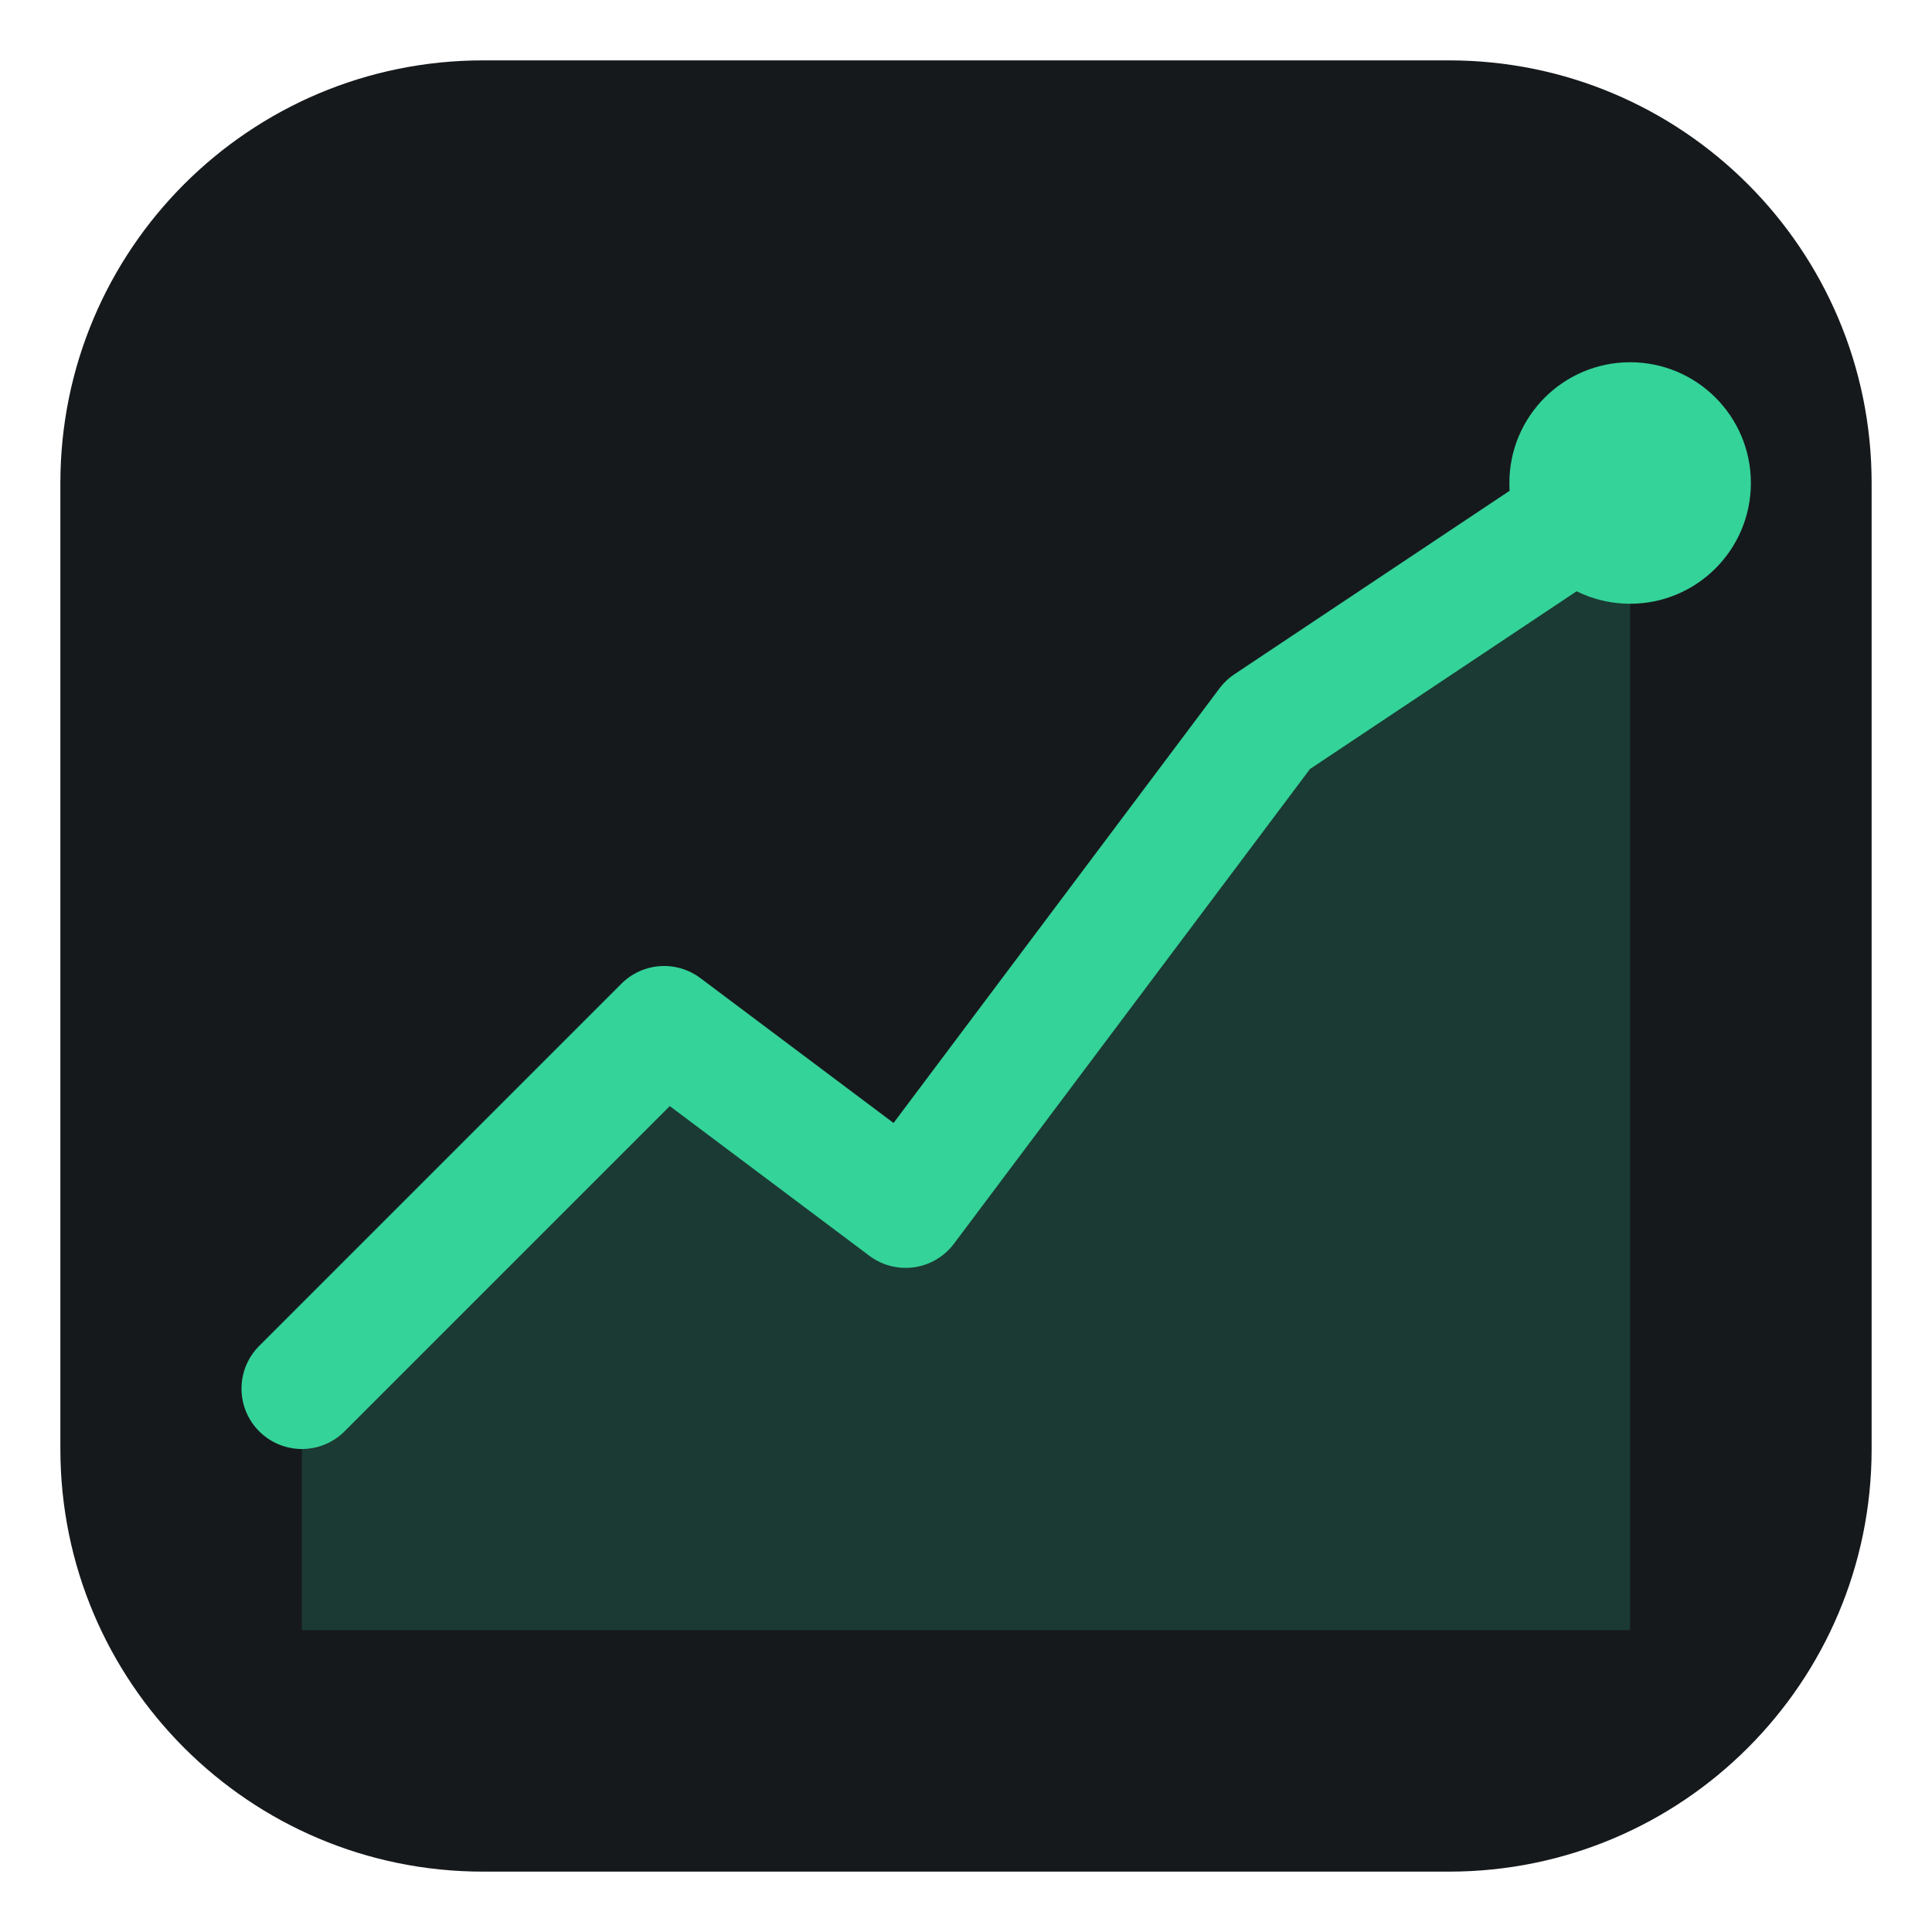
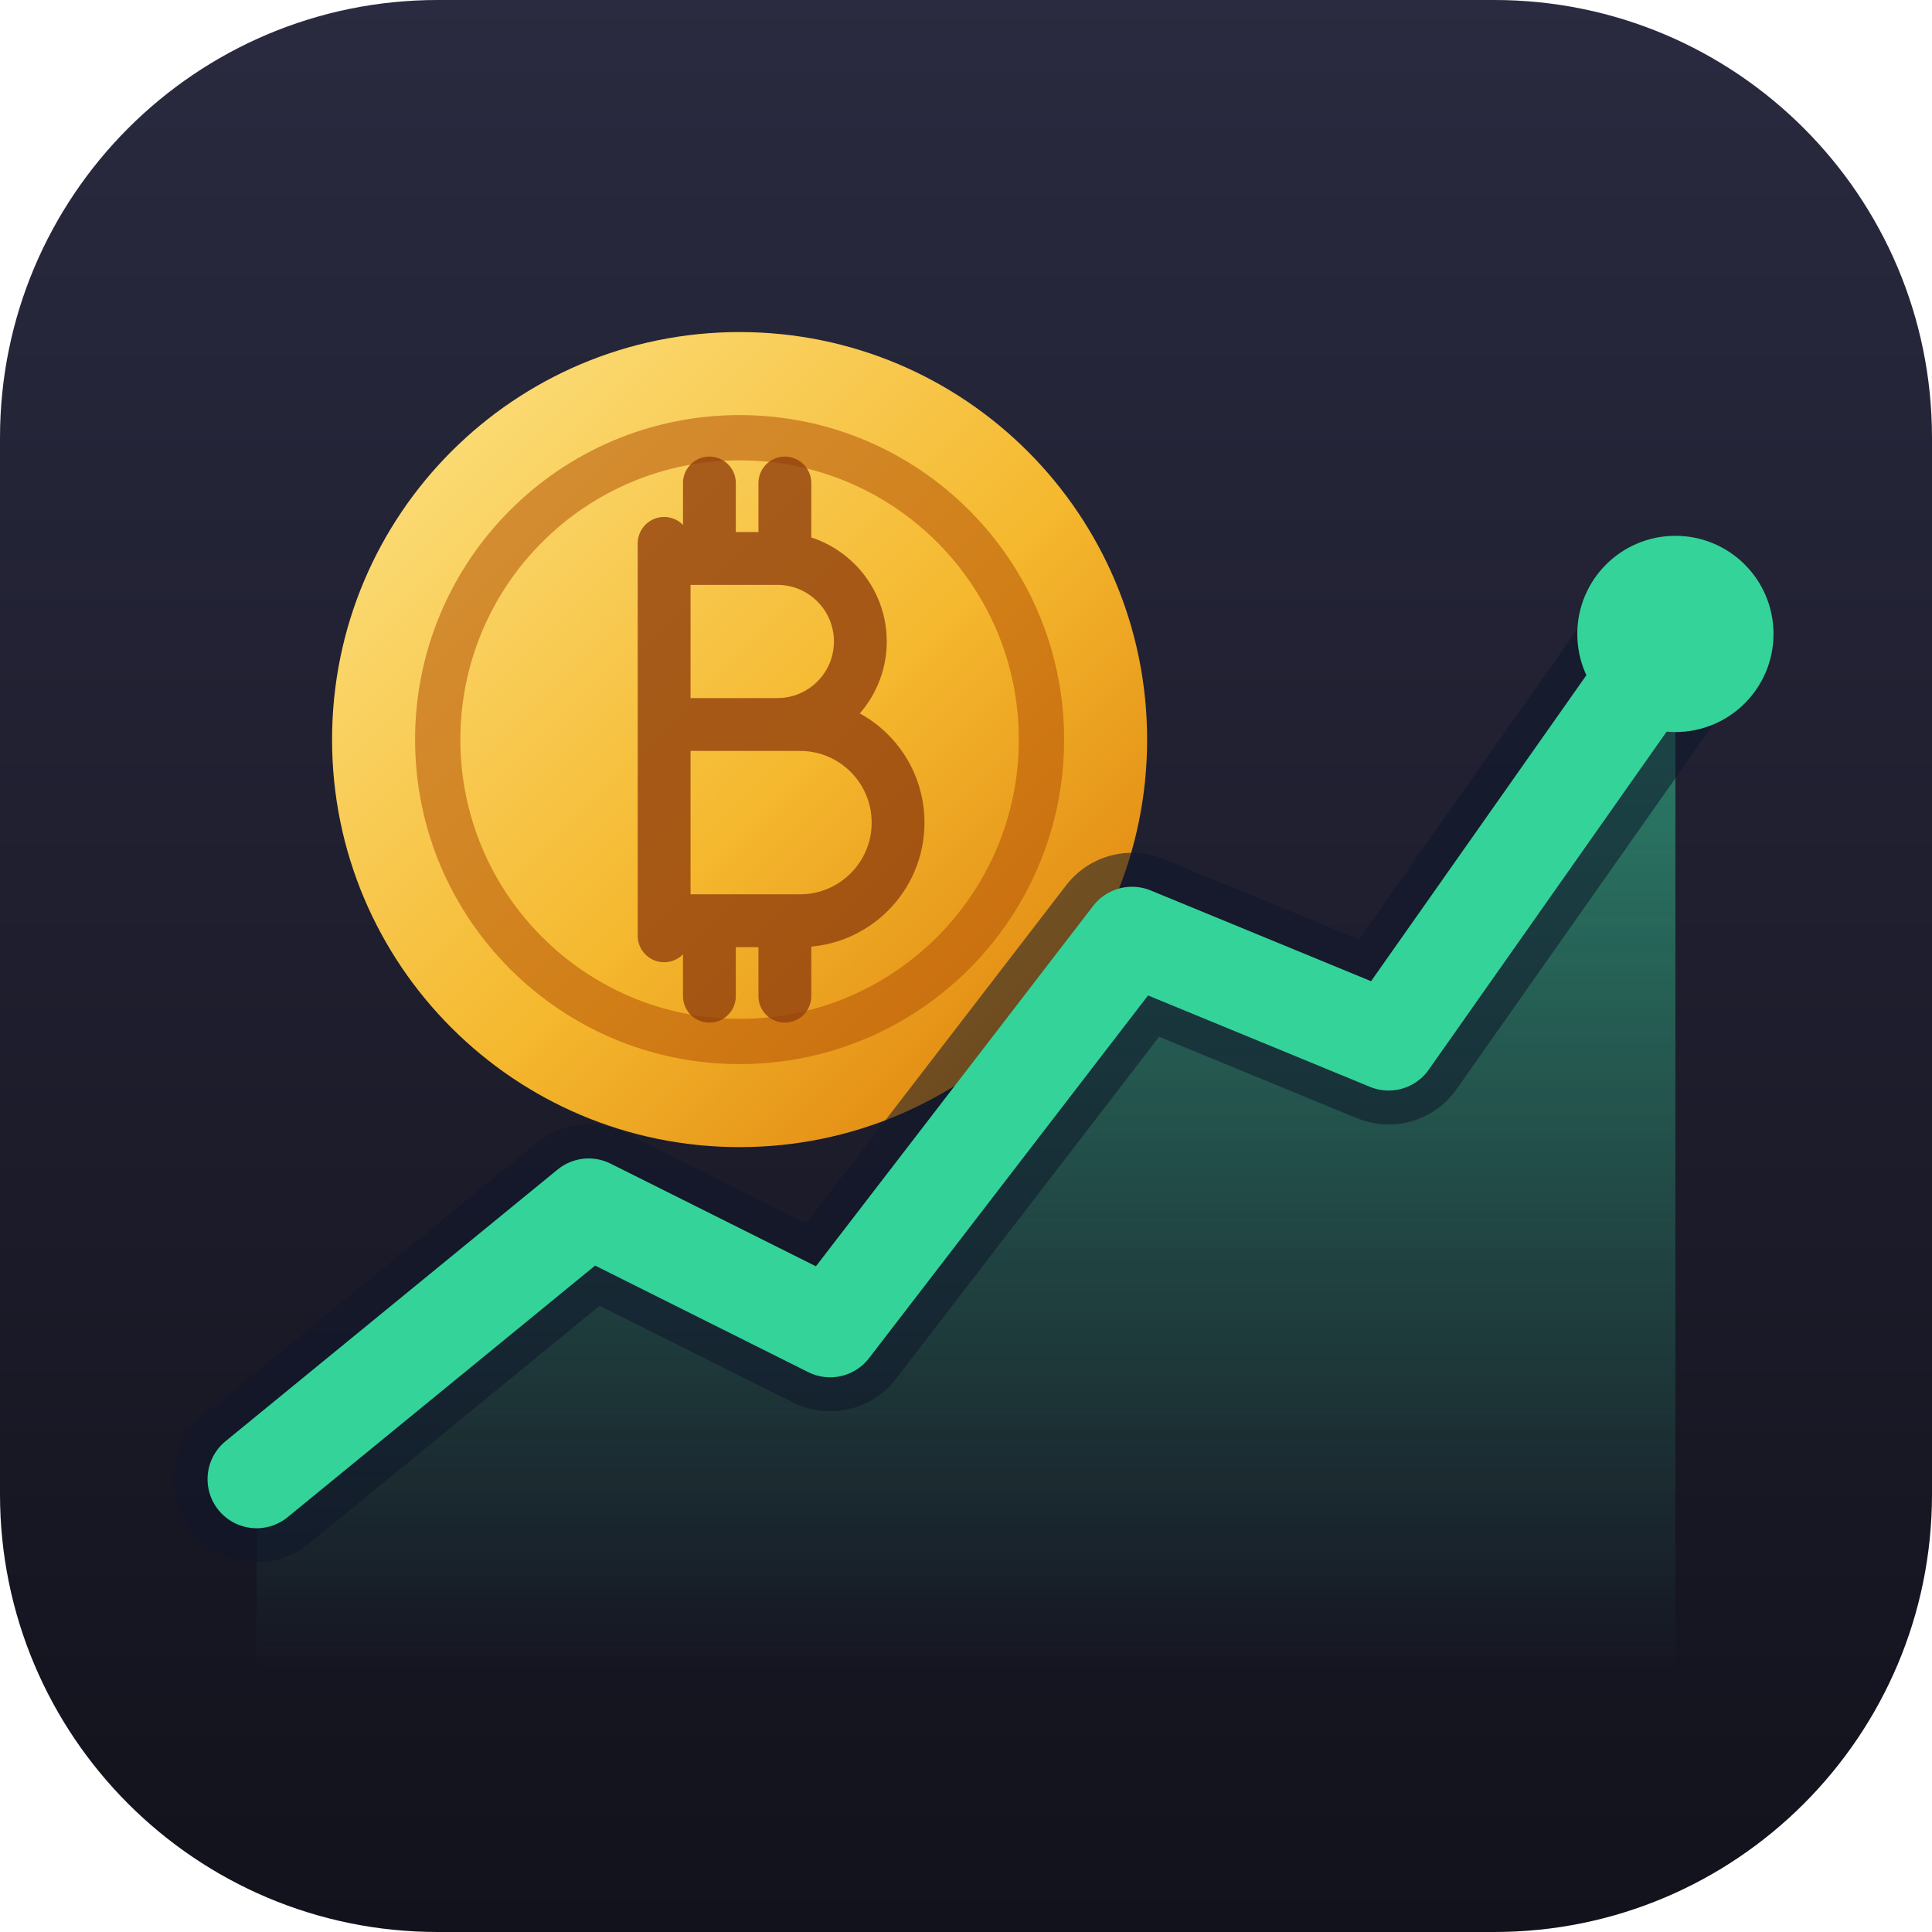
- <svg xmlns="http://www.w3.org/2000/svg" viewBox="0 0 64 64" width="64" height="64">
-   <rect x="2" y="2" width="60" height="60" rx="14" fill="#16191c" />
-   <path d="M10 46 L22 34 L30 40 L42 24 L54 16" fill="none" stroke="#34d399" stroke-width="4" stroke-linecap="round" stroke-linejoin="round" />
-   <path d="M10 46 L22 34 L30 40 L42 24 L54 16 L54 54 L10 54 Z" fill="#34d399" opacity="0.18" />
-   <circle cx="54" cy="16" r="4" fill="#34d399" />
+ <svg xmlns="http://www.w3.org/2000/svg" viewBox="0 0 256 256" width="256" height="256">
+   <defs>
+     <linearGradient id="bg" x1="0" y1="0" x2="0" y2="1">
+       <stop offset="0" stop-color="#2a2a40" />
+       <stop offset="1" stop-color="#12121c" />
+     </linearGradient>
+     <linearGradient id="coin" x1="0" y1="0" x2="1" y2="1">
+       <stop offset="0" stop-color="#fde68a" />
+       <stop offset="0.55" stop-color="#f5b82e" />
+       <stop offset="1" stop-color="#d97706" />
+     </linearGradient>
+     <linearGradient id="area" x1="0" y1="0" x2="0" y2="1">
+       <stop offset="0" stop-color="#34d399" stop-opacity="0.55" />
+       <stop offset="1" stop-color="#34d399" stop-opacity="0" />
+     </linearGradient>
+   </defs>
+   <rect width="256" height="256" rx="58" fill="url(#bg)" />
+   <circle cx="98" cy="98" r="54" fill="url(#coin)" />
+   <circle cx="98" cy="98" r="40" fill="none" stroke="#b45309" stroke-opacity="0.55" stroke-width="6" />
+   <path d="M88 72 v52 M88 74 h15 a11 11 0 0 1 0 22 h-15 M88 96 h18 a12 12 0 0 1 0 26 h-18 M94 64 v10 M104 64 v10 M94 122 v10 M104 122 v10" fill="none" stroke="#92400e" stroke-opacity="0.8" stroke-width="7" stroke-linecap="round" stroke-linejoin="round" />
+   <path d="M34 196 L78 160 L110 176 L150 124 L184 138 L222 84 L222 222 L34 222 Z" fill="url(#area)" />
+   <path d="M34 196 L78 160 L110 176 L150 124 L184 138 L222 84" fill="none" stroke="#0f172a" stroke-opacity="0.55" stroke-width="22" stroke-linecap="round" stroke-linejoin="round" />
+   <path d="M34 196 L78 160 L110 176 L150 124 L184 138 L222 84" fill="none" stroke="#34d399" stroke-width="13" stroke-linecap="round" stroke-linejoin="round" />
+   <circle cx="222" cy="84" r="13" fill="#34d399" />
</svg>
